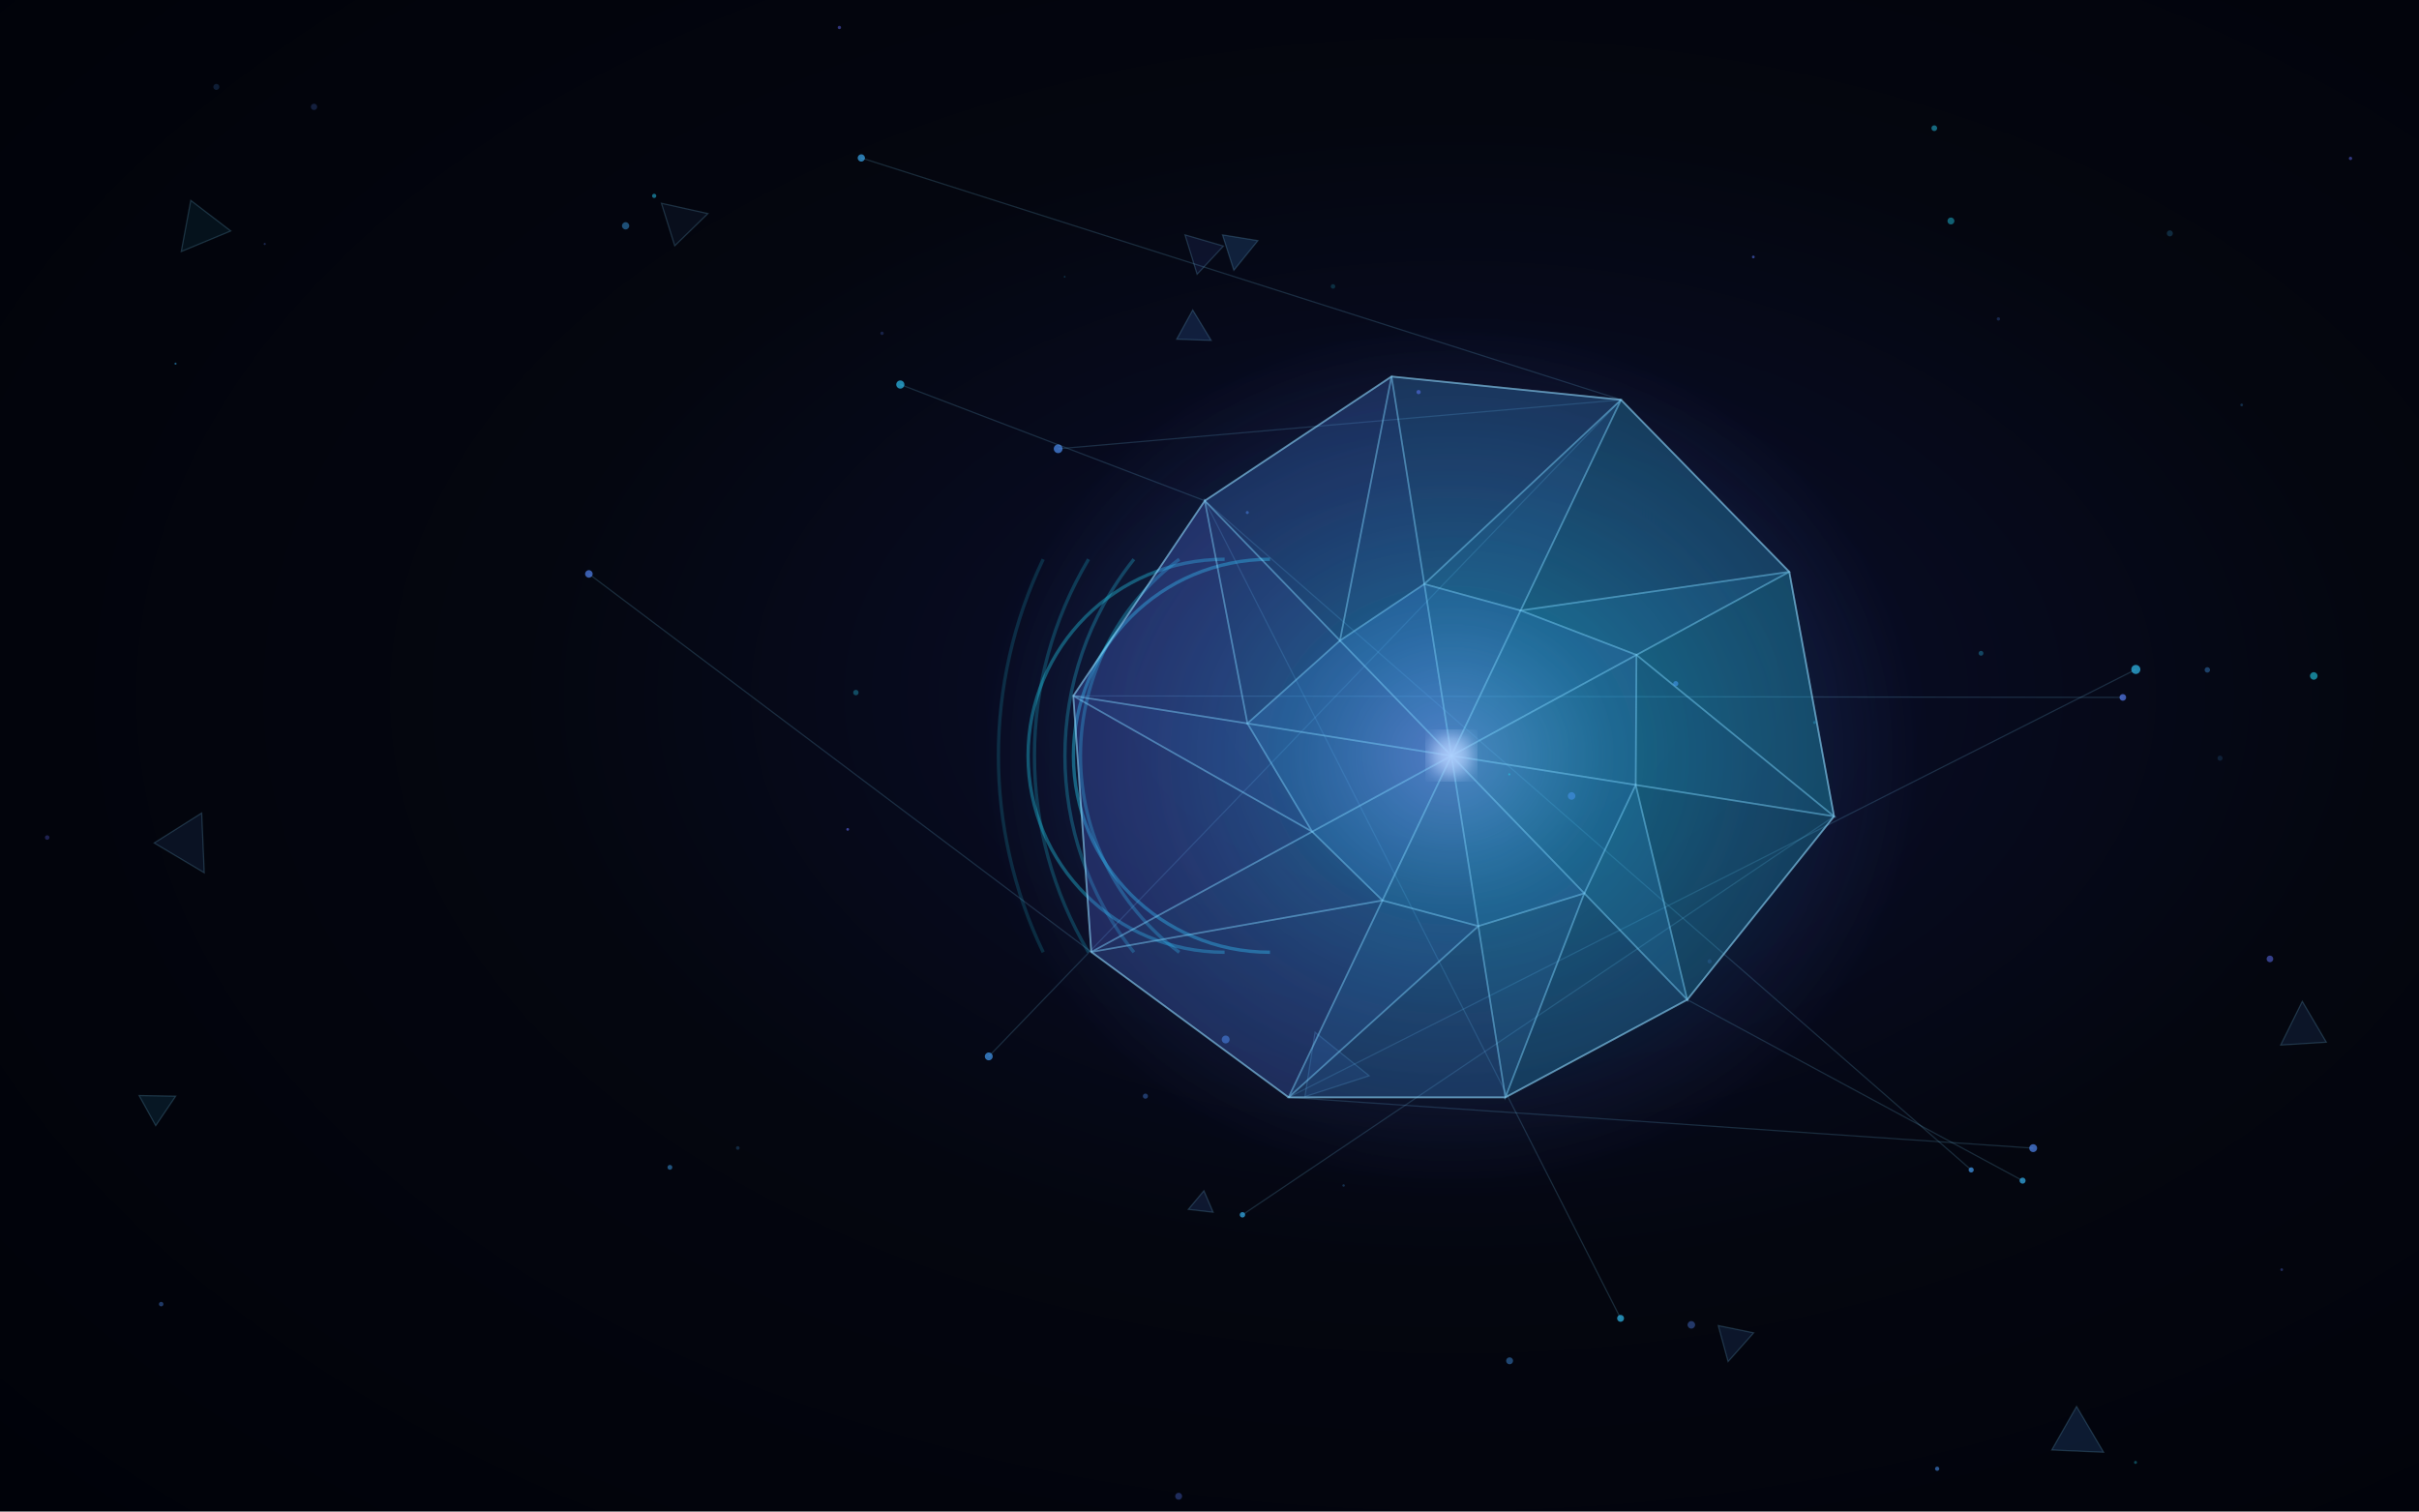
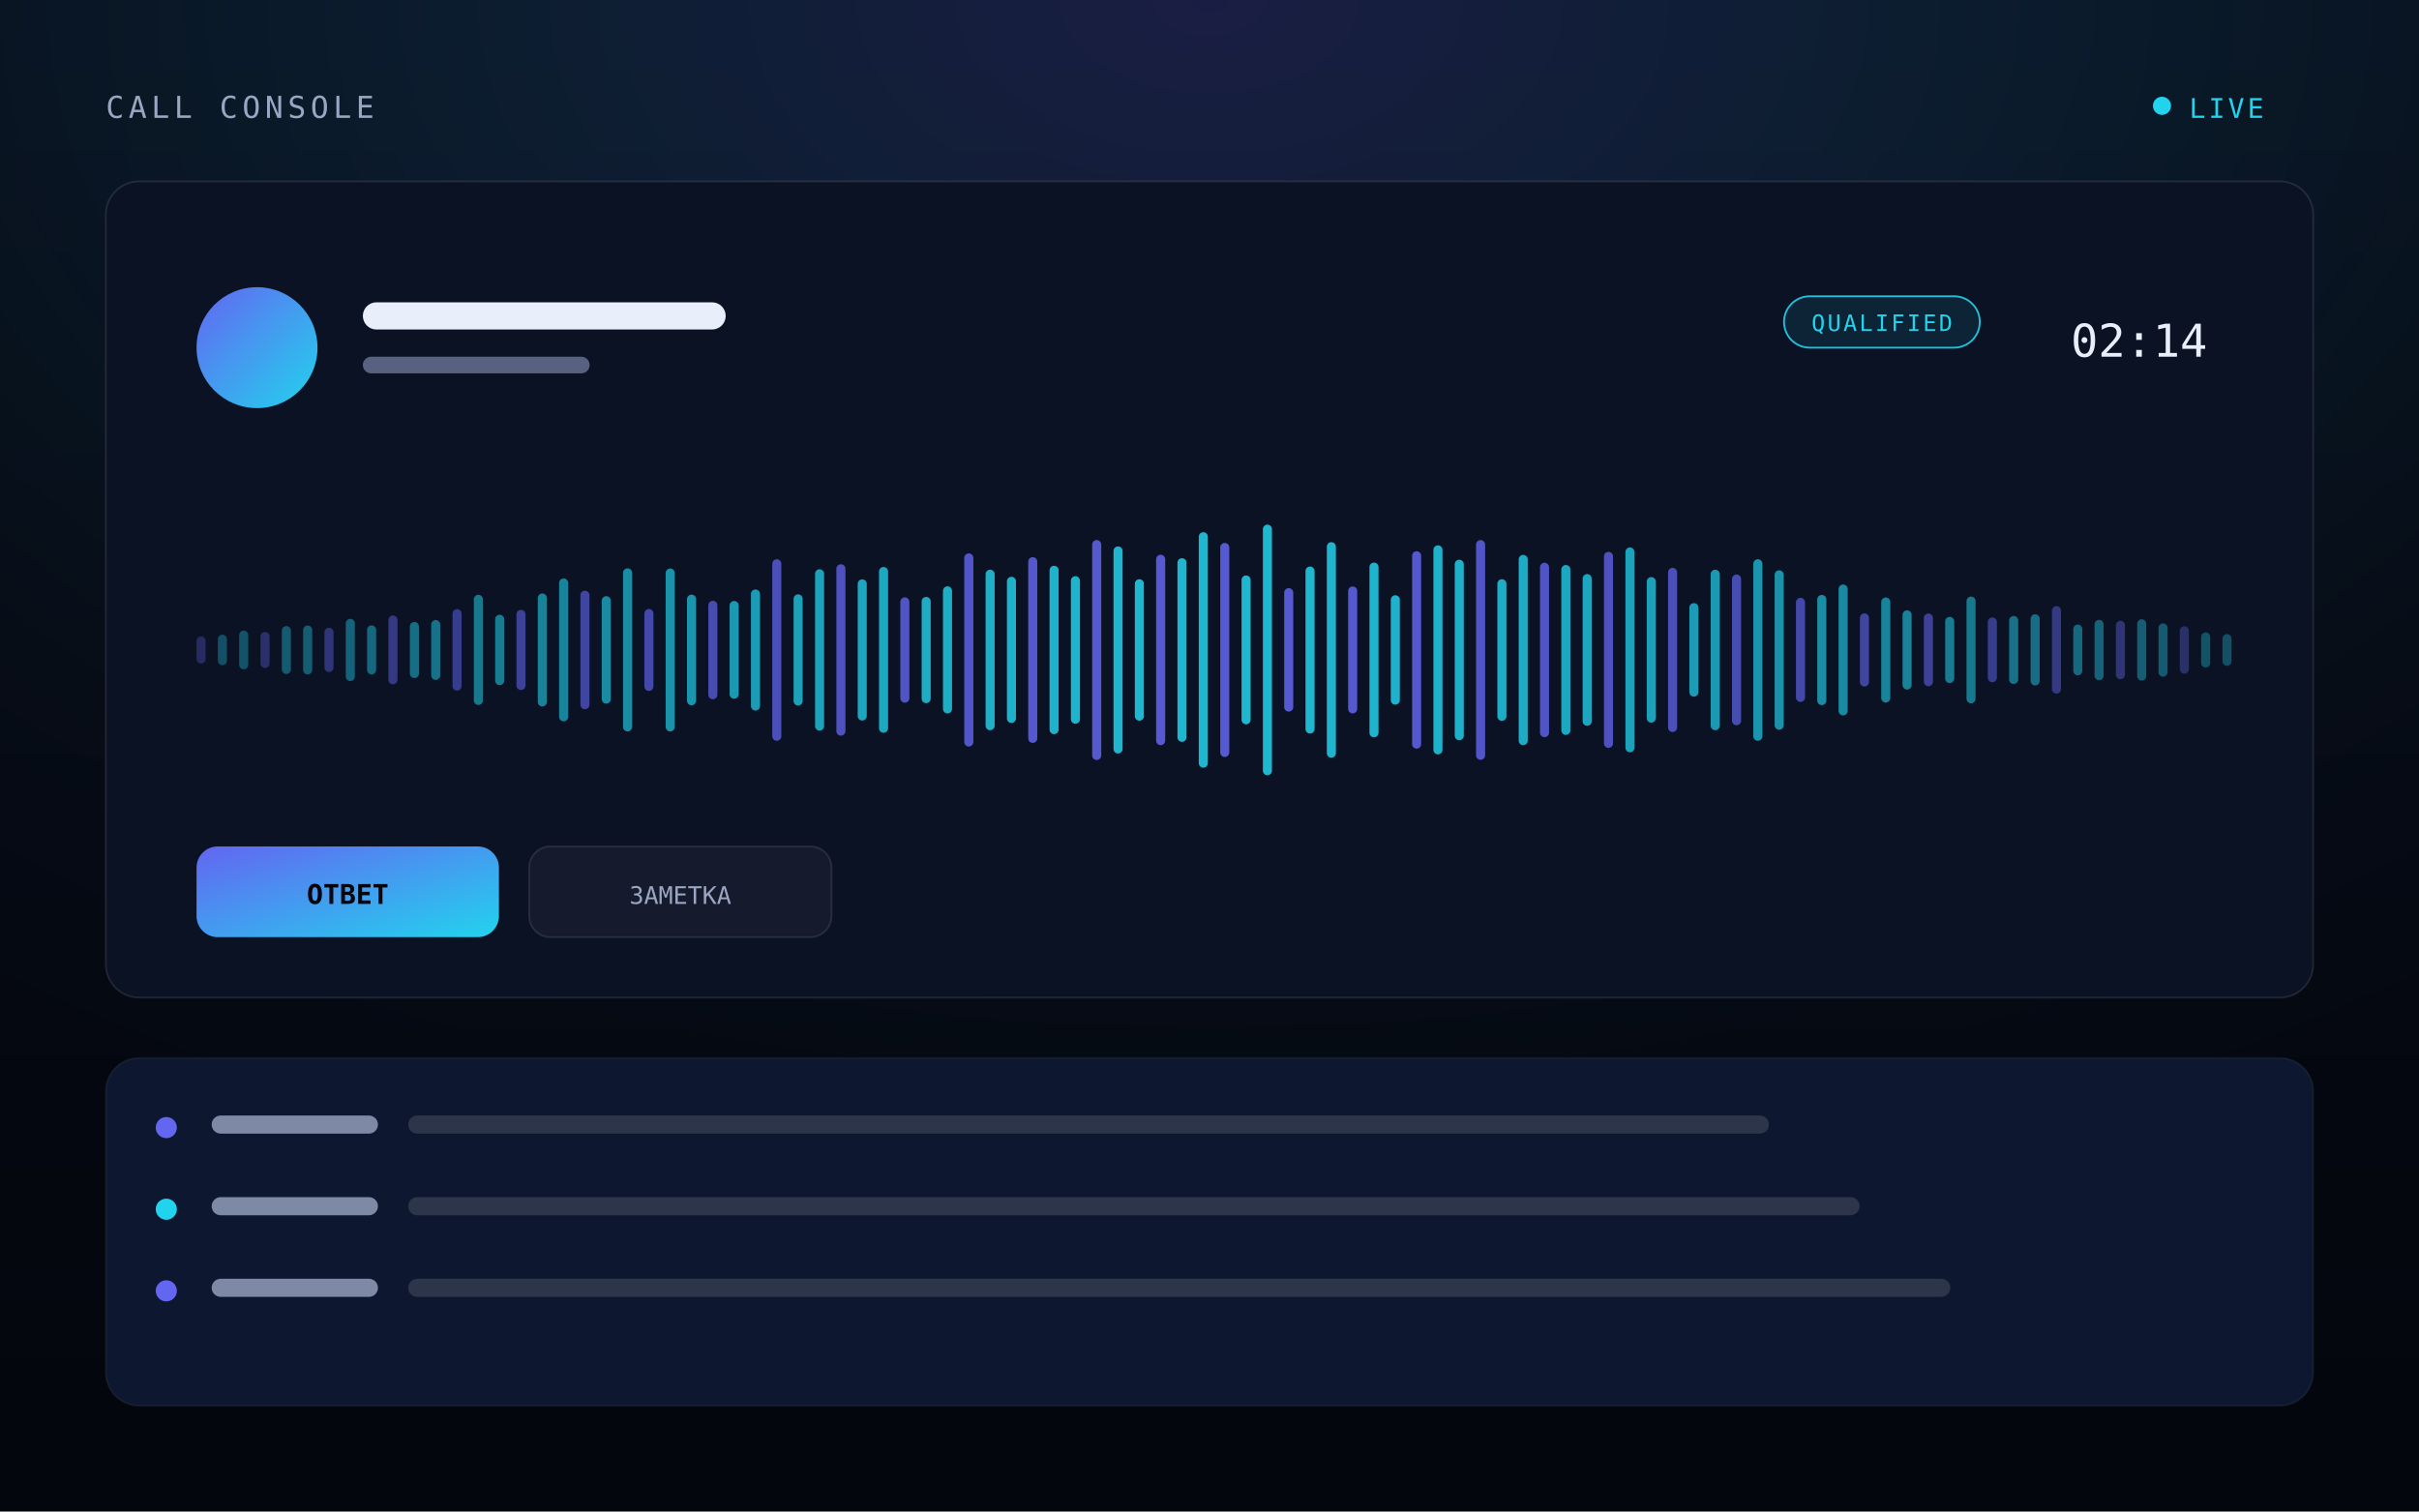
<svg xmlns="http://www.w3.org/2000/svg" viewBox="0 0 1600 1000" preserveAspectRatio="xMidYMid slice" role="img">
  <defs>
-     <radialGradient id="bg" cx="60%" cy="46%" r="80%">
-       <stop offset="0%" stop-color="#0a1030" />
-       <stop offset="48%" stop-color="#04060f" />
-       <stop offset="100%" stop-color="#000209" />
-     </radialGradient>
-     <radialGradient id="core" cx="50%" cy="50%" r="50%">
-       <stop offset="0%" stop-color="rgba(150,180,255,0.850)" />
-       <stop offset="35%" stop-color="rgba(34,211,238,0.350)" />
-       <stop offset="100%" stop-color="rgba(99,102,241,0.000)" />
+     <linearGradient id="bg" x1="0" y1="0" x2="0" y2="1">
+       <stop offset="0%" stop-color="#070b18" />
+       <stop offset="100%" stop-color="#04060d" />
+     </linearGradient>
+     <linearGradient id="grad" x1="0" y1="0" x2="1" y2="1">
+       <stop offset="0%" stop-color="#6366f1" />
+       <stop offset="100%" stop-color="#22d3ee" />
+     </linearGradient>
+     <radialGradient id="glow" cx="50%" cy="0%" r="90%">
+       <stop offset="0%" stop-color="rgba(99,102,241,0.20)" />
+       <stop offset="55%" stop-color="rgba(34,211,238,0.05)" />
+       <stop offset="100%" stop-color="rgba(0,0,0,0)" />
    </radialGradient>
    <filter id="soft">
-       <feGaussianBlur stdDeviation="6" />
+       <feGaussianBlur stdDeviation="9" />
    </filter>
+     <marker id="arw" markerWidth="9" markerHeight="9" refX="6" refY="3" orient="auto">
+       <path d="M0 0 L6 3 L0 6 Z" fill="#22d3ee" />
+     </marker>
  </defs>
  <rect width="1600" height="1000" fill="url(#bg)" />
-   <polygon points="832.0,159.2 816.1,178.8 808.6,155.4" fill="rgba(72,148,240,0.175)" stroke="rgba(125,211,252,0.200)" stroke-width="0.80" />
-   <polygon points="133.4,537.9 135.1,577.4 102.0,557.7" fill="rgba(77,139,240,0.096)" stroke="rgba(125,211,252,0.200)" stroke-width="0.80" />
-   <polygon points="802.4,802.0 786.0,800.1 796.3,787.8" fill="rgba(81,131,240,0.141)" stroke="rgba(125,211,252,0.200)" stroke-width="0.80" />
-   <polygon points="92.0,724.8 116.2,725.2 103.0,744.7" fill="rgba(55,176,239,0.108)" stroke="rgba(125,211,252,0.200)" stroke-width="0.80" />
-   <polygon points="1159.9,881.8 1143.0,900.8 1136.5,877.0" fill="rgba(76,141,240,0.129)" stroke="rgba(125,211,252,0.200)" stroke-width="0.80" />
-   <polygon points="788.9,205.1 801.1,225.2 778.3,224.4" fill="rgba(73,145,240,0.169)" stroke="rgba(125,211,252,0.200)" stroke-width="0.80" />
-   <polygon points="791.8,181.4 783.8,155.4 809.2,162.8" fill="rgba(90,117,241,0.106)" stroke="rgba(125,211,252,0.200)" stroke-width="0.80" />
-   <polygon points="869.8,682.9 905.6,711.7 863.1,725.5" fill="rgba(74,143,240,0.080)" stroke="rgba(125,211,252,0.200)" stroke-width="0.80" />
-   <polygon points="152.6,152.8 119.9,166.4 126.2,132.6" fill="rgba(45,193,239,0.074)" stroke="rgba(125,211,252,0.200)" stroke-width="0.80" />
-   <polygon points="437.5,134.5 468.2,141.3 446.3,162.6" fill="rgba(78,137,240,0.066)" stroke="rgba(125,211,252,0.200)" stroke-width="0.80" />
-   <polygon points="1373.5,930.5 1391.4,960.8 1357.1,959.3" fill="rgba(69,152,240,0.163)" stroke="rgba(125,211,252,0.200)" stroke-width="0.80" />
-   <polygon points="1508.5,691.4 1522.8,662.5 1538.7,689.5" fill="rgba(73,145,240,0.113)" stroke="rgba(125,211,252,0.200)" stroke-width="0.80" />
-   <path d="M 840 370 A 70 70 0 0 0 840 630" fill="none" stroke="rgba(34,211,238,0.420)" stroke-width="2.2" />
-   <path d="M 810 370 A 116 116 0 0 0 810 630" fill="none" stroke="rgba(34,211,238,0.370)" stroke-width="2.2" />
-   <path d="M 780 370 A 162 162 0 0 0 780 630" fill="none" stroke="rgba(34,211,238,0.320)" stroke-width="2.2" />
-   <path d="M 750 370 A 208 208 0 0 0 750 630" fill="none" stroke="rgba(34,211,238,0.270)" stroke-width="2.2" />
-   <path d="M 720 370 A 254 254 0 0 0 720 630" fill="none" stroke="rgba(34,211,238,0.220)" stroke-width="2.2" />
-   <path d="M 690 370 A 300 300 0 0 0 690 630" fill="none" stroke="rgba(34,211,238,0.170)" stroke-width="2.2" />
-   <line x1="1072.2" y1="264.5" x2="654.0" y2="698.9" stroke="rgba(125,211,252,0.180)" stroke-width="0.80" opacity="1.000" />
-   <circle cx="654.0" cy="698.9" r="2.6" fill="rgba(68,154,240,0.700)" opacity="1.000" />
-   <line x1="709.9" y1="460.4" x2="1404.1" y2="461.4" stroke="rgba(125,211,252,0.180)" stroke-width="0.80" opacity="1.000" />
-   <circle cx="1404.1" cy="461.4" r="2.2" fill="rgba(86,124,240,0.700)" opacity="1.000" />
-   <line x1="1116.0" y1="661.4" x2="1337.8" y2="781.1" stroke="rgba(125,211,252,0.180)" stroke-width="0.80" opacity="1.000" />
-   <circle cx="1337.8" cy="781.1" r="2.0" fill="rgba(54,177,239,0.700)" opacity="1.000" />
-   <line x1="852.3" y1="726.0" x2="1344.8" y2="759.6" stroke="rgba(125,211,252,0.180)" stroke-width="0.80" opacity="1.000" />
-   <circle cx="1344.8" cy="759.6" r="2.6" fill="rgba(80,134,240,0.700)" opacity="1.000" />
-   <line x1="721.8" y1="629.8" x2="389.5" y2="379.7" stroke="rgba(125,211,252,0.180)" stroke-width="0.80" opacity="1.000" />
-   <circle cx="389.5" cy="379.7" r="2.5" fill="rgba(82,130,240,0.700)" opacity="1.000" />
-   <line x1="1072.2" y1="264.5" x2="699.9" y2="296.9" stroke="rgba(125,211,252,0.180)" stroke-width="0.80" opacity="1.000" />
-   <circle cx="699.9" cy="296.9" r="2.9" fill="rgba(76,141,240,0.700)" opacity="1.000" />
-   <line x1="796.9" y1="331.3" x2="1071.9" y2="872.2" stroke="rgba(125,211,252,0.180)" stroke-width="0.80" opacity="1.000" />
-   <circle cx="1071.9" cy="872.2" r="2.3" fill="rgba(48,187,239,0.700)" opacity="1.000" />
-   <line x1="1072.2" y1="264.5" x2="569.7" y2="104.5" stroke="rgba(125,211,252,0.180)" stroke-width="0.80" opacity="1.000" />
-   <circle cx="569.7" cy="104.5" r="2.4" fill="rgba(59,169,239,0.700)" opacity="1.000" />
-   <line x1="796.9" y1="331.3" x2="595.5" y2="254.4" stroke="rgba(125,211,252,0.180)" stroke-width="0.80" opacity="1.000" />
-   <circle cx="595.5" cy="254.4" r="2.7" fill="rgba(46,191,239,0.700)" opacity="1.000" />
-   <line x1="796.9" y1="331.3" x2="1303.8" y2="774.0" stroke="rgba(125,211,252,0.180)" stroke-width="0.80" opacity="1.000" />
-   <circle cx="1303.8" cy="774.0" r="1.7" fill="rgba(67,156,240,0.700)" opacity="1.000" />
-   <line x1="852.3" y1="726.0" x2="1412.7" y2="442.9" stroke="rgba(125,211,252,0.180)" stroke-width="0.80" opacity="1.000" />
-   <circle cx="1412.7" cy="442.9" r="3.0" fill="rgba(48,188,239,0.700)" opacity="1.000" />
-   <line x1="1213.1" y1="540.1" x2="821.8" y2="803.7" stroke="rgba(125,211,252,0.180)" stroke-width="0.80" opacity="1.000" />
-   <circle cx="821.8" cy="803.7" r="1.8" fill="rgba(54,177,239,0.700)" opacity="1.000" />
-   <ellipse cx="960.0" cy="500.0" rx="312" ry="288" fill="url(#core)" filter="url(#soft)" opacity="0.7" />
-   <polygon points="852.3,726.0 721.8,629.8 914.4,595.7" fill="rgba(83,128,240,0.267)" stroke="rgba(125,211,252,0.280)" stroke-width="1.10" />
-   <polygon points="914.4,595.7 721.8,629.8 867.9,550.2" fill="rgba(83,129,240,0.277)" stroke="rgba(125,211,252,0.280)" stroke-width="1.10" />
-   <polygon points="914.4,595.7 867.9,550.2 960.0,500.0" fill="rgba(72,146,240,0.412)" stroke="rgba(125,211,252,0.280)" stroke-width="1.10" />
-   <polygon points="721.8,629.8 709.9,460.4 867.9,550.2" fill="rgba(92,114,241,0.265)" stroke="rgba(125,211,252,0.280)" stroke-width="1.10" />
-   <polygon points="867.9,550.2 709.9,460.4 825.1,478.6" fill="rgba(87,122,240,0.316)" stroke="rgba(125,211,252,0.280)" stroke-width="1.10" />
-   <polygon points="867.9,550.2 825.1,478.6 960.0,500.0" fill="rgba(76,140,240,0.415)" stroke="rgba(125,211,252,0.280)" stroke-width="1.10" />
-   <polygon points="709.9,460.4 796.9,331.3 825.1,478.6" fill="rgba(90,117,241,0.281)" stroke="rgba(125,211,252,0.280)" stroke-width="1.10" />
-   <polygon points="825.1,478.6 796.9,331.3 886.3,423.8" fill="rgba(83,129,240,0.277)" stroke="rgba(125,211,252,0.280)" stroke-width="1.10" />
-   <polygon points="825.1,478.6 886.3,423.8 960.0,500.0" fill="rgba(76,141,240,0.415)" stroke="rgba(125,211,252,0.280)" stroke-width="1.10" />
-   <polygon points="796.9,331.3 920.4,249.1 886.3,423.8" fill="rgba(78,136,240,0.242)" stroke="rgba(125,211,252,0.280)" stroke-width="1.10" />
-   <polygon points="886.3,423.8 920.4,249.1 942.1,386.4" fill="rgba(72,147,240,0.276)" stroke="rgba(125,211,252,0.280)" stroke-width="1.10" />
-   <polygon points="886.3,423.8 942.1,386.4 960.0,500.0" fill="rgba(70,150,240,0.437)" stroke="rgba(125,211,252,0.280)" stroke-width="1.10" />
-   <polygon points="920.4,249.1 1072.2,264.5 942.1,386.4" fill="rgba(64,160,239,0.265)" stroke="rgba(125,211,252,0.280)" stroke-width="1.10" />
-   <polygon points="942.1,386.4 1072.2,264.5 1005.8,403.9" fill="rgba(60,167,239,0.325)" stroke="rgba(125,211,252,0.280)" stroke-width="1.10" />
-   <polygon points="942.1,386.4 1005.8,403.9 960.0,500.0" fill="rgba(65,159,239,0.415)" stroke="rgba(125,211,252,0.280)" stroke-width="1.10" />
-   <polygon points="1072.2,264.5 1183.5,378.3 1005.8,403.9" fill="rgba(50,184,239,0.266)" stroke="rgba(125,211,252,0.280)" stroke-width="1.10" />
-   <polygon points="1005.8,403.9 1183.5,378.3 1082.4,433.3" fill="rgba(50,185,239,0.334)" stroke="rgba(125,211,252,0.280)" stroke-width="1.10" />
-   <polygon points="1005.8,403.9 1082.4,433.3 960.0,500.0" fill="rgba(59,169,239,0.403)" stroke="rgba(125,211,252,0.280)" stroke-width="1.10" />
-   <polygon points="1183.5,378.3 1213.1,540.1 1082.4,433.3" fill="rgba(41,200,238,0.296)" stroke="rgba(125,211,252,0.280)" stroke-width="1.10" />
-   <polygon points="1082.4,433.3 1213.1,540.1 1081.9,519.3" fill="rgba(45,193,239,0.287)" stroke="rgba(125,211,252,0.280)" stroke-width="1.10" />
-   <polygon points="1082.4,433.3 1081.9,519.3 960.0,500.0" fill="rgba(56,174,239,0.375)" stroke="rgba(125,211,252,0.280)" stroke-width="1.10" />
-   <polygon points="1213.1,540.1 1116.0,661.4 1081.9,519.3" fill="rgba(43,195,238,0.238)" stroke="rgba(125,211,252,0.280)" stroke-width="1.10" />
-   <polygon points="1081.9,519.3 1116.0,661.4 1047.9,591.0" fill="rgba(51,183,239,0.346)" stroke="rgba(125,211,252,0.280)" stroke-width="1.10" />
-   <polygon points="1081.9,519.3 1047.9,591.0 960.0,500.0" fill="rgba(57,172,239,0.363)" stroke="rgba(125,211,252,0.280)" stroke-width="1.10" />
-   <polygon points="1116.0,661.4 995.7,726.0 1047.9,591.0" fill="rgba(54,177,239,0.258)" stroke="rgba(125,211,252,0.280)" stroke-width="1.10" />
-   <polygon points="1047.9,591.0 995.7,726.0 977.8,612.7" fill="rgba(60,167,239,0.319)" stroke="rgba(125,211,252,0.280)" stroke-width="1.10" />
-   <polygon points="1047.9,591.0 977.8,612.7 960.0,500.0" fill="rgba(62,164,239,0.393)" stroke="rgba(125,211,252,0.280)" stroke-width="1.10" />
-   <polygon points="995.7,726.0 852.3,726.0 977.8,612.7" fill="rgba(69,153,240,0.268)" stroke="rgba(125,211,252,0.280)" stroke-width="1.10" />
-   <polygon points="977.8,612.7 852.3,726.0 914.4,595.7" fill="rgba(72,147,240,0.329)" stroke="rgba(125,211,252,0.280)" stroke-width="1.10" />
-   <polygon points="977.8,612.7 914.4,595.7 960.0,500.0" fill="rgba(68,154,240,0.373)" stroke="rgba(125,211,252,0.280)" stroke-width="1.10" />
-   <line x1="852.3" y1="726.0" x2="721.8" y2="629.8" stroke="rgba(150,220,255,0.450)" stroke-width="1.20" opacity="1.000" />
-   <line x1="721.8" y1="629.8" x2="709.9" y2="460.4" stroke="rgba(150,220,255,0.450)" stroke-width="1.20" opacity="1.000" />
-   <line x1="709.9" y1="460.4" x2="796.9" y2="331.3" stroke="rgba(150,220,255,0.450)" stroke-width="1.20" opacity="1.000" />
-   <line x1="796.9" y1="331.3" x2="920.4" y2="249.1" stroke="rgba(150,220,255,0.450)" stroke-width="1.20" opacity="1.000" />
-   <line x1="920.4" y1="249.1" x2="1072.2" y2="264.5" stroke="rgba(150,220,255,0.450)" stroke-width="1.20" opacity="1.000" />
-   <line x1="1072.2" y1="264.5" x2="1183.5" y2="378.3" stroke="rgba(150,220,255,0.450)" stroke-width="1.20" opacity="1.000" />
-   <line x1="1183.5" y1="378.3" x2="1213.1" y2="540.1" stroke="rgba(150,220,255,0.450)" stroke-width="1.20" opacity="1.000" />
-   <line x1="1213.1" y1="540.1" x2="1116.0" y2="661.4" stroke="rgba(150,220,255,0.450)" stroke-width="1.20" opacity="1.000" />
-   <line x1="1116.0" y1="661.4" x2="995.7" y2="726.0" stroke="rgba(150,220,255,0.450)" stroke-width="1.20" opacity="1.000" />
-   <line x1="995.7" y1="726.0" x2="852.3" y2="726.0" stroke="rgba(150,220,255,0.450)" stroke-width="1.20" opacity="1.000" />
-   <circle cx="960.0" cy="500.0" r="14" fill="rgba(180,210,255,0.900)" filter="url(#soft)" />
-   <circle cx="1530.4" cy="447.2" r="2.5" fill="rgba(35,210,238,0.580)" opacity="1.000" />
-   <circle cx="583.4" cy="220.5" r="1.1" fill="rgba(86,123,240,0.242)" opacity="1.000" />
-   <circle cx="998.5" cy="900.3" r="2.3" fill="rgba(68,154,240,0.444)" opacity="1.000" />
-   <circle cx="1279.4" cy="84.8" r="1.9" fill="rgba(40,201,238,0.502)" opacity="1.000" />
-   <circle cx="1200.2" cy="478.0" r="1.0" fill="rgba(48,188,239,0.300)" opacity="1.000" />
-   <circle cx="1281.3" cy="971.7" r="1.4" fill="rgba(73,146,240,0.576)" opacity="1.000" />
-   <circle cx="1159.7" cy="170.0" r="0.9" fill="rgba(89,118,241,0.557)" opacity="1.000" />
-   <circle cx="1290.4" cy="146.2" r="2.3" fill="rgba(35,209,238,0.446)" opacity="1.000" />
-   <circle cx="560.7" cy="548.7" r="0.9" fill="rgba(98,104,241,0.587)" opacity="1.000" />
-   <circle cx="1039.5" cy="526.6" r="2.5" fill="rgba(71,149,240,0.542)" opacity="1.000" />
-   <circle cx="1321.8" cy="211.0" r="1.1" fill="rgba(80,134,240,0.258)" opacity="1.000" />
-   <circle cx="938.3" cy="259.4" r="1.4" fill="rgba(90,116,241,0.560)" opacity="1.000" />
-   <circle cx="566.1" cy="458.2" r="1.8" fill="rgba(40,201,238,0.339)" opacity="1.000" />
-   <circle cx="1468.4" cy="501.6" r="1.7" fill="rgba(65,159,239,0.158)" opacity="1.000" />
-   <circle cx="704.2" cy="183.1" r="0.6" fill="rgba(47,189,239,0.228)" opacity="1.000" />
-   <circle cx="757.6" cy="725.2" r="1.7" fill="rgba(78,138,240,0.383)" opacity="1.000" />
-   <circle cx="888.7" cy="784.3" r="0.8" fill="rgba(63,163,239,0.262)" opacity="1.000" />
-   <circle cx="443.1" cy="772.3" r="1.6" fill="rgba(62,163,239,0.492)" opacity="1.000" />
-   <circle cx="1460.0" cy="443.2" r="1.8" fill="rgba(66,157,239,0.380)" opacity="1.000" />
-   <circle cx="1108.4" cy="452.3" r="1.7" fill="rgba(68,154,240,0.574)" opacity="1.000" />
-   <circle cx="1118.7" cy="876.5" r="2.5" fill="rgba(82,130,240,0.402)" opacity="1.000" />
-   <circle cx="1509.2" cy="840.0" r="0.9" fill="rgba(91,115,241,0.349)" opacity="1.000" />
-   <circle cx="116.1" cy="240.6" r="0.7" fill="rgba(55,175,239,0.503)" opacity="1.000" />
-   <circle cx="1435.2" cy="154.4" r="2.0" fill="rgba(56,174,239,0.214)" opacity="1.000" />
-   <circle cx="1412.5" cy="967.5" r="1.0" fill="rgba(37,206,238,0.329)" opacity="1.000" />
-   <circle cx="779.6" cy="989.9" r="2.3" fill="rgba(89,120,241,0.344)" opacity="1.000" />
-   <circle cx="825.0" cy="339.1" r="1.0" fill="rgba(78,137,240,0.475)" opacity="1.000" />
-   <circle cx="31.2" cy="554.1" r="1.5" fill="rgba(98,104,241,0.299)" opacity="1.000" />
-   <circle cx="998.3" cy="512.3" r="0.7" fill="rgba(35,209,238,0.505)" opacity="1.000" />
-   <circle cx="1554.7" cy="104.8" r="1.1" fill="rgba(96,106,241,0.501)" opacity="1.000" />
-   <circle cx="432.7" cy="129.6" r="1.4" fill="rgba(40,201,238,0.519)" opacity="1.000" />
-   <circle cx="413.8" cy="149.4" r="2.4" fill="rgba(62,164,239,0.465)" opacity="1.000" />
-   <circle cx="143.1" cy="57.5" r="2.0" fill="rgba(71,148,240,0.183)" opacity="1.000" />
-   <circle cx="1501.4" cy="634.4" r="2.2" fill="rgba(94,111,241,0.535)" opacity="1.000" />
-   <circle cx="106.6" cy="862.8" r="1.5" fill="rgba(77,139,240,0.399)" opacity="1.000" />
-   <circle cx="1482.7" cy="267.9" r="0.9" fill="rgba(65,159,239,0.257)" opacity="1.000" />
-   <circle cx="175.1" cy="161.4" r="0.7" fill="rgba(86,124,240,0.290)" opacity="1.000" />
-   <circle cx="488.0" cy="759.5" r="1.2" fill="rgba(66,157,239,0.230)" opacity="1.000" />
-   <circle cx="555.2" cy="18.2" r="1.1" fill="rgba(98,104,241,0.480)" opacity="1.000" />
-   <circle cx="881.7" cy="189.5" r="1.5" fill="rgba(38,204,238,0.198)" opacity="1.000" />
-   <circle cx="1310.3" cy="432.2" r="1.6" fill="rgba(45,193,238,0.327)" opacity="1.000" />
-   <circle cx="810.7" cy="687.7" r="2.6" fill="rgba(77,139,240,0.525)" opacity="1.000" />
-   <circle cx="1130.8" cy="636.0" r="1.4" fill="rgba(76,140,240,0.174)" opacity="1.000" />
-   <circle cx="207.7" cy="70.7" r="2.1" fill="rgba(82,130,240,0.223)" opacity="1.000" />
+   <rect width="1600" height="1000" fill="url(#glow)" />
+   <text x="70.0" y="78.0" font-family="'JetBrains Mono',ui-monospace,monospace" font-size="20" font-weight="500" fill="#9aa6c2" letter-spacing="3">CALL CONSOLE</text>
+   <circle cx="1430.0" cy="70.0" r="6.0" fill="#22d3ee" opacity="1.000" />
+   <text x="1448.0" y="78.0" font-family="'JetBrains Mono',ui-monospace,monospace" font-size="18" font-weight="500" fill="#22d3ee" letter-spacing="2">LIVE</text>
+   <rect x="70.0" y="120.0" width="1460.0" height="540.0" rx="22.0" fill="#0b1224" stroke="rgba(255,255,255,0.10)" stroke-width="1.20" />
+   <circle cx="170.0" cy="230.0" r="40.0" fill="url(#grad)" opacity="1.000" />
+   <rect x="240.0" y="200.0" width="240.0" height="18.0" rx="9.0" fill="#e9eefb" />
+   <rect x="240.0" y="236.0" width="150.0" height="11.0" rx="5.5" fill="#586280" />
+   <rect x="1180.0" y="196.0" width="129.5" height="34.0" rx="17.0" fill="rgba(34,211,238,0.1)" stroke="#22d3ee" stroke-width="1.20" opacity="0.900" />
+   <text x="1244.8" y="219.0" font-family="'JetBrains Mono',ui-monospace,monospace" font-size="15" font-weight="500" fill="#22d3ee" text-anchor="middle" letter-spacing="1.5">QUALIFIED</text>
+   <text x="1460.0" y="236.0" font-family="'JetBrains Mono',ui-monospace,monospace" font-size="30" font-weight="500" fill="#e9eefb" text-anchor="end">02:14</text>
+   <rect x="130.0" y="421.0" width="6.0" height="18.0" rx="3.0" fill="#6366f1" opacity="0.300" />
+   <rect x="144.1" y="419.9" width="6.0" height="20.2" rx="3.0" fill="#22d3ee" opacity="0.318" />
+   <rect x="158.2" y="417.2" width="6.0" height="25.6" rx="3.0" fill="#22d3ee" opacity="0.336" />
+   <rect x="172.3" y="418.1" width="6.0" height="23.8" rx="3.0" fill="#6366f1" opacity="0.354" />
+   <rect x="186.4" y="414.2" width="6.0" height="31.7" rx="3.0" fill="#22d3ee" opacity="0.372" />
+   <rect x="200.5" y="413.8" width="6.0" height="32.4" rx="3.0" fill="#22d3ee" opacity="0.390" />
+   <rect x="214.6" y="415.3" width="6.0" height="29.3" rx="3.0" fill="#6366f1" opacity="0.407" />
+   <rect x="228.7" y="409.4" width="6.0" height="41.2" rx="3.0" fill="#22d3ee" opacity="0.425" />
+   <rect x="242.8" y="413.7" width="6.0" height="32.5" rx="3.0" fill="#22d3ee" opacity="0.442" />
+   <rect x="256.9" y="407.2" width="6.0" height="45.5" rx="3.0" fill="#6366f1" opacity="0.460" />
+   <rect x="271.1" y="411.5" width="6.0" height="37.1" rx="3.0" fill="#22d3ee" opacity="0.477" />
+   <rect x="285.2" y="410.2" width="6.0" height="39.6" rx="3.0" fill="#22d3ee" opacity="0.494" />
+   <rect x="299.3" y="403.0" width="6.0" height="53.9" rx="3.0" fill="#6366f1" opacity="0.510" />
+   <rect x="313.4" y="393.5" width="6.0" height="72.9" rx="3.0" fill="#22d3ee" opacity="0.527" />
+   <rect x="327.5" y="406.7" width="6.0" height="46.6" rx="3.0" fill="#22d3ee" opacity="0.543" />
+   <rect x="341.6" y="403.5" width="6.0" height="53.0" rx="3.0" fill="#6366f1" opacity="0.559" />
+   <rect x="355.7" y="392.6" width="6.0" height="74.8" rx="3.0" fill="#22d3ee" opacity="0.575" />
+   <rect x="369.8" y="382.7" width="6.0" height="94.5" rx="3.0" fill="#22d3ee" opacity="0.590" />
+   <rect x="383.9" y="390.8" width="6.0" height="78.4" rx="3.0" fill="#6366f1" opacity="0.606" />
+   <rect x="398.0" y="394.4" width="6.0" height="71.1" rx="3.0" fill="#22d3ee" opacity="0.620" />
+   <rect x="412.1" y="376.0" width="6.0" height="107.9" rx="3.0" fill="#22d3ee" opacity="0.635" />
+   <rect x="426.2" y="402.9" width="6.0" height="54.2" rx="3.0" fill="#6366f1" opacity="0.649" />
+   <rect x="440.3" y="376.1" width="6.0" height="107.8" rx="3.0" fill="#22d3ee" opacity="0.663" />
+   <rect x="454.4" y="393.4" width="6.0" height="73.2" rx="3.0" fill="#22d3ee" opacity="0.676" />
+   <rect x="468.5" y="397.5" width="6.0" height="65.1" rx="3.0" fill="#6366f1" opacity="0.689" />
+   <rect x="482.6" y="397.6" width="6.0" height="64.7" rx="3.0" fill="#22d3ee" opacity="0.701" />
+   <rect x="496.7" y="390.0" width="6.0" height="80.1" rx="3.0" fill="#22d3ee" opacity="0.714" />
+   <rect x="510.8" y="370.0" width="6.0" height="120.1" rx="3.0" fill="#6366f1" opacity="0.725" />
+   <rect x="524.9" y="393.2" width="6.0" height="73.6" rx="3.0" fill="#22d3ee" opacity="0.736" />
+   <rect x="539.1" y="376.6" width="6.0" height="106.8" rx="3.0" fill="#22d3ee" opacity="0.747" />
+   <rect x="553.2" y="373.3" width="6.0" height="113.4" rx="3.0" fill="#6366f1" opacity="0.757" />
+   <rect x="567.3" y="383.3" width="6.0" height="93.4" rx="3.0" fill="#22d3ee" opacity="0.767" />
+   <rect x="581.4" y="375.1" width="6.0" height="109.7" rx="3.0" fill="#22d3ee" opacity="0.776" />
+   <rect x="595.5" y="395.2" width="6.0" height="69.7" rx="3.0" fill="#6366f1" opacity="0.785" />
+   <rect x="609.6" y="394.9" width="6.0" height="70.3" rx="3.0" fill="#22d3ee" opacity="0.793" />
+   <rect x="623.7" y="387.9" width="6.0" height="84.1" rx="3.0" fill="#22d3ee" opacity="0.801" />
+   <rect x="637.8" y="366.1" width="6.0" height="127.8" rx="3.0" fill="#6366f1" opacity="0.808" />
+   <rect x="651.9" y="376.9" width="6.0" height="106.2" rx="3.0" fill="#22d3ee" opacity="0.815" />
+   <rect x="666.0" y="381.6" width="6.0" height="96.7" rx="3.0" fill="#22d3ee" opacity="0.821" />
+   <rect x="680.1" y="368.6" width="6.0" height="122.9" rx="3.0" fill="#6366f1" opacity="0.826" />
+   <rect x="694.2" y="374.3" width="6.0" height="111.4" rx="3.0" fill="#22d3ee" opacity="0.831" />
+   <rect x="708.3" y="381.2" width="6.0" height="97.6" rx="3.0" fill="#22d3ee" opacity="0.836" />
+   <rect x="722.4" y="357.3" width="6.0" height="145.5" rx="3.0" fill="#6366f1" opacity="0.839" />
+   <rect x="736.5" y="361.5" width="6.0" height="137.0" rx="3.0" fill="#22d3ee" opacity="0.843" />
+   <rect x="750.6" y="383.2" width="6.0" height="93.6" rx="3.0" fill="#22d3ee" opacity="0.845" />
+   <rect x="764.7" y="367.0" width="6.0" height="126.0" rx="3.0" fill="#6366f1" opacity="0.847" />
+   <rect x="778.8" y="369.3" width="6.0" height="121.5" rx="3.0" fill="#22d3ee" opacity="0.849" />
+   <rect x="792.9" y="352.1" width="6.0" height="155.8" rx="3.0" fill="#22d3ee" opacity="0.850" />
+   <rect x="807.1" y="359.2" width="6.0" height="141.6" rx="3.0" fill="#6366f1" opacity="0.850" />
+   <rect x="821.2" y="380.7" width="6.0" height="98.5" rx="3.0" fill="#22d3ee" opacity="0.850" />
+   <rect x="835.3" y="347.1" width="6.0" height="165.8" rx="3.0" fill="#22d3ee" opacity="0.849" />
+   <rect x="849.4" y="389.1" width="6.0" height="81.7" rx="3.0" fill="#6366f1" opacity="0.847" />
+   <rect x="863.5" y="374.8" width="6.0" height="110.5" rx="3.0" fill="#22d3ee" opacity="0.845" />
+   <rect x="877.6" y="358.7" width="6.0" height="142.6" rx="3.0" fill="#22d3ee" opacity="0.843" />
+   <rect x="891.7" y="388.0" width="6.0" height="84.0" rx="3.0" fill="#6366f1" opacity="0.839" />
+   <rect x="905.8" y="372.2" width="6.0" height="115.6" rx="3.0" fill="#22d3ee" opacity="0.836" />
+   <rect x="919.9" y="393.8" width="6.0" height="72.4" rx="3.0" fill="#22d3ee" opacity="0.831" />
+   <rect x="934.0" y="364.7" width="6.0" height="130.6" rx="3.0" fill="#6366f1" opacity="0.826" />
+   <rect x="948.1" y="360.8" width="6.0" height="138.3" rx="3.0" fill="#22d3ee" opacity="0.821" />
+   <rect x="962.2" y="370.3" width="6.0" height="119.4" rx="3.0" fill="#22d3ee" opacity="0.815" />
+   <rect x="976.3" y="357.3" width="6.0" height="145.4" rx="3.0" fill="#6366f1" opacity="0.808" />
+   <rect x="990.4" y="383.2" width="6.0" height="93.7" rx="3.0" fill="#22d3ee" opacity="0.801" />
+   <rect x="1004.5" y="367.1" width="6.0" height="125.9" rx="3.0" fill="#22d3ee" opacity="0.793" />
+   <rect x="1018.6" y="372.3" width="6.0" height="115.4" rx="3.0" fill="#6366f1" opacity="0.785" />
+   <rect x="1032.7" y="373.8" width="6.0" height="112.4" rx="3.0" fill="#22d3ee" opacity="0.776" />
+   <rect x="1046.8" y="379.8" width="6.0" height="100.4" rx="3.0" fill="#22d3ee" opacity="0.767" />
+   <rect x="1060.9" y="365.1" width="6.0" height="129.7" rx="3.0" fill="#6366f1" opacity="0.757" />
+   <rect x="1075.1" y="362.2" width="6.0" height="135.5" rx="3.0" fill="#22d3ee" opacity="0.747" />
+   <rect x="1089.2" y="381.8" width="6.0" height="96.3" rx="3.0" fill="#22d3ee" opacity="0.736" />
+   <rect x="1103.3" y="375.7" width="6.0" height="108.6" rx="3.0" fill="#6366f1" opacity="0.725" />
+   <rect x="1117.4" y="399.0" width="6.0" height="61.9" rx="3.0" fill="#22d3ee" opacity="0.714" />
+   <rect x="1131.5" y="376.9" width="6.0" height="106.2" rx="3.0" fill="#22d3ee" opacity="0.701" />
+   <rect x="1145.6" y="380.1" width="6.0" height="99.7" rx="3.0" fill="#6366f1" opacity="0.689" />
+   <rect x="1159.7" y="370.0" width="6.0" height="120.1" rx="3.0" fill="#22d3ee" opacity="0.676" />
+   <rect x="1173.8" y="377.3" width="6.0" height="105.5" rx="3.0" fill="#22d3ee" opacity="0.663" />
+   <rect x="1187.9" y="395.5" width="6.0" height="68.9" rx="3.0" fill="#6366f1" opacity="0.649" />
+   <rect x="1202.0" y="393.6" width="6.0" height="72.9" rx="3.0" fill="#22d3ee" opacity="0.635" />
+   <rect x="1216.1" y="386.7" width="6.0" height="86.6" rx="3.0" fill="#22d3ee" opacity="0.620" />
+   <rect x="1230.2" y="405.8" width="6.0" height="48.4" rx="3.0" fill="#6366f1" opacity="0.606" />
+   <rect x="1244.3" y="395.3" width="6.0" height="69.5" rx="3.0" fill="#22d3ee" opacity="0.590" />
+   <rect x="1258.4" y="403.8" width="6.0" height="52.4" rx="3.0" fill="#22d3ee" opacity="0.575" />
+   <rect x="1272.5" y="405.9" width="6.0" height="48.1" rx="3.0" fill="#6366f1" opacity="0.559" />
+   <rect x="1286.6" y="408.1" width="6.0" height="43.8" rx="3.0" fill="#22d3ee" opacity="0.543" />
+   <rect x="1300.7" y="394.7" width="6.0" height="70.6" rx="3.0" fill="#22d3ee" opacity="0.527" />
+   <rect x="1314.8" y="408.5" width="6.0" height="42.9" rx="3.0" fill="#6366f1" opacity="0.510" />
+   <rect x="1328.9" y="407.5" width="6.0" height="45.0" rx="3.0" fill="#22d3ee" opacity="0.494" />
+   <rect x="1343.1" y="406.4" width="6.0" height="47.1" rx="3.0" fill="#22d3ee" opacity="0.477" />
+   <rect x="1357.2" y="401.0" width="6.0" height="57.9" rx="3.0" fill="#6366f1" opacity="0.460" />
+   <rect x="1371.3" y="413.2" width="6.0" height="33.6" rx="3.0" fill="#22d3ee" opacity="0.442" />
+   <rect x="1385.4" y="410.1" width="6.0" height="39.9" rx="3.0" fill="#22d3ee" opacity="0.425" />
+   <rect x="1399.5" y="410.7" width="6.0" height="38.7" rx="3.0" fill="#6366f1" opacity="0.407" />
+   <rect x="1413.6" y="409.7" width="6.0" height="40.6" rx="3.0" fill="#22d3ee" opacity="0.390" />
+   <rect x="1427.7" y="412.4" width="6.0" height="35.3" rx="3.0" fill="#22d3ee" opacity="0.372" />
+   <rect x="1441.8" y="414.3" width="6.0" height="31.4" rx="3.0" fill="#6366f1" opacity="0.354" />
+   <rect x="1455.9" y="418.4" width="6.0" height="23.2" rx="3.0" fill="#22d3ee" opacity="0.336" />
+   <rect x="1470.0" y="419.5" width="6.0" height="21.0" rx="3.0" fill="#22d3ee" opacity="0.318" />
+   <rect x="130.0" y="560.0" width="200.0" height="60.0" rx="14.0" fill="url(#grad)" />
+   <text x="230.0" y="598.0" font-family="'JetBrains Mono',ui-monospace,monospace" font-size="18" font-weight="600" fill="#04060d" text-anchor="middle">ОТВЕТ</text>
+   <rect x="350.0" y="560.0" width="200.0" height="60.0" rx="14.0" fill="rgba(255,255,255,0.04)" stroke="rgba(255,255,255,0.10)" stroke-width="1.20" />
+   <text x="450.0" y="598.0" font-family="'JetBrains Mono',ui-monospace,monospace" font-size="16" font-weight="500" fill="#9aa6c2" text-anchor="middle">ЗАМЕТКА</text>
+   <rect x="70.0" y="700.0" width="1460.0" height="230.0" rx="22.0" fill="#0e1730" stroke="rgba(255,255,255,0.055)" stroke-width="1.20" />
+   <circle cx="110.0" cy="746.0" r="7.0" fill="#6366f1" opacity="1.000" />
+   <rect x="140.0" y="738.0" width="110.0" height="12.0" rx="6.0" fill="#9aa6c2" opacity="0.800" />
+   <rect x="270.0" y="738.0" width="900.0" height="12.0" rx="6.0" fill="rgba(255,255,255,0.13)" />
+   <circle cx="110.0" cy="800.0" r="7.0" fill="#22d3ee" opacity="1.000" />
+   <rect x="140.0" y="792.0" width="110.0" height="12.0" rx="6.0" fill="#9aa6c2" opacity="0.800" />
+   <rect x="270.0" y="792.0" width="960.0" height="12.0" rx="6.0" fill="rgba(255,255,255,0.13)" />
+   <circle cx="110.0" cy="854.0" r="7.0" fill="#6366f1" opacity="1.000" />
+   <rect x="140.0" y="846.0" width="110.0" height="12.0" rx="6.0" fill="#9aa6c2" opacity="0.800" />
+   <rect x="270.0" y="846.0" width="1020.0" height="12.0" rx="6.0" fill="rgba(255,255,255,0.13)" />
</svg>
